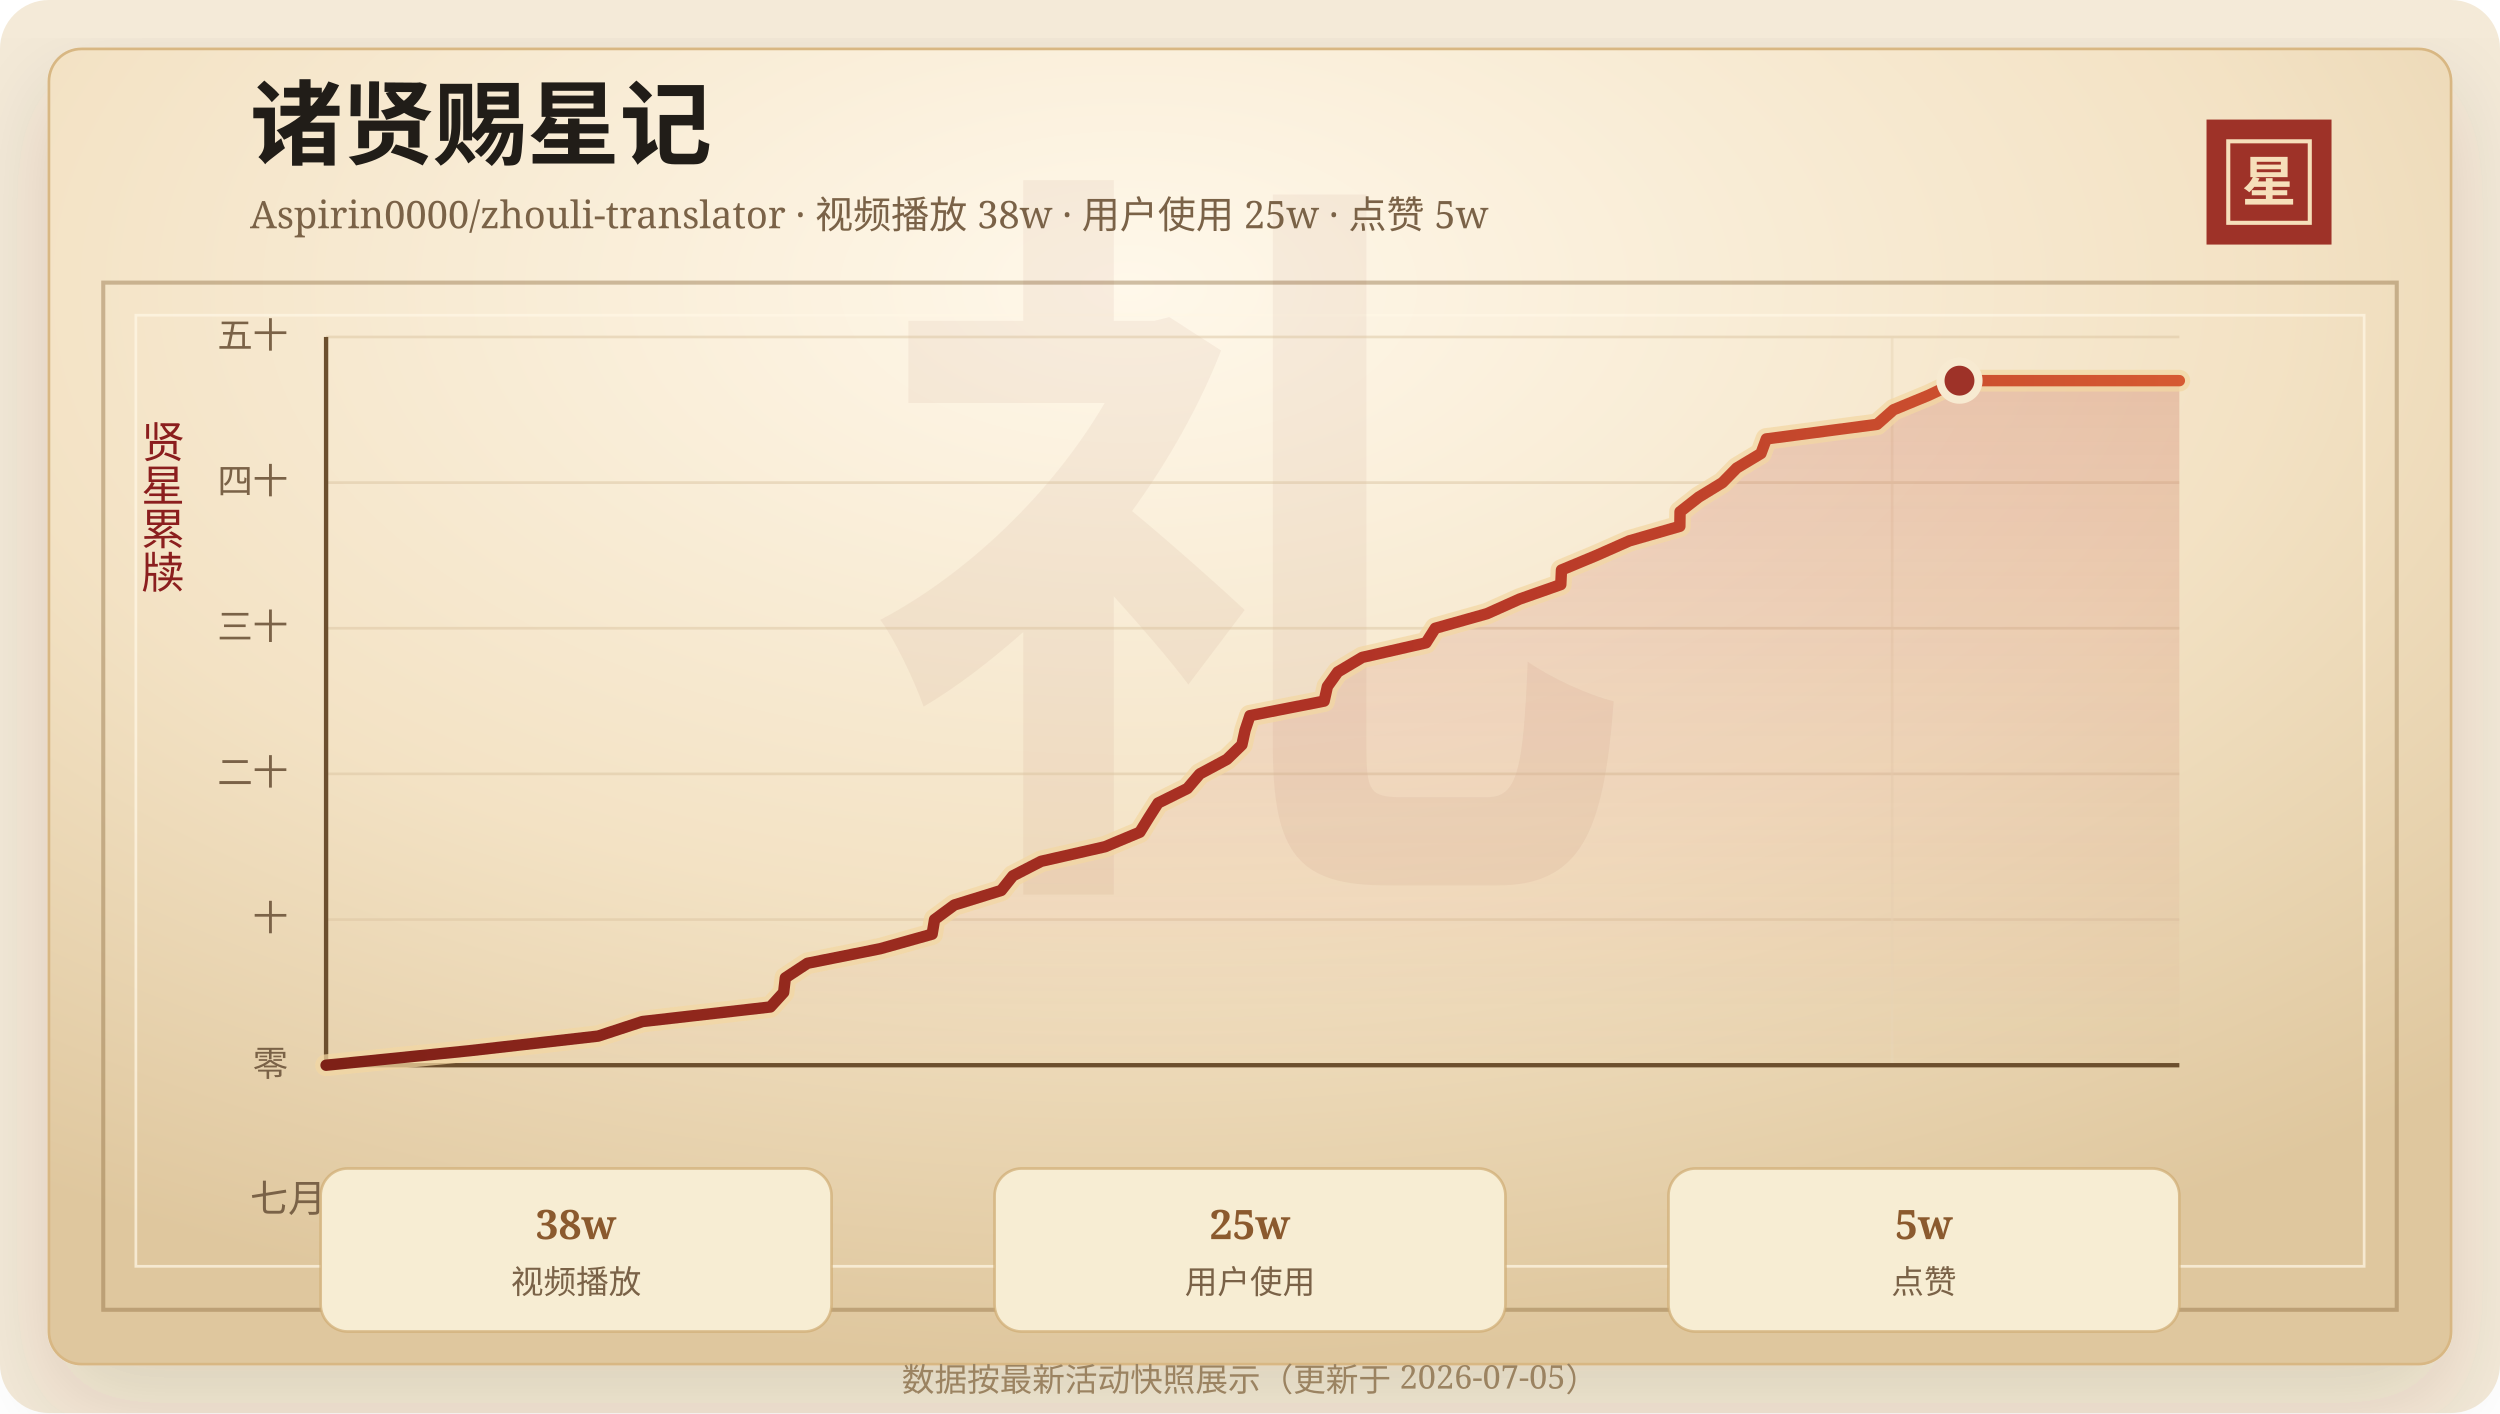
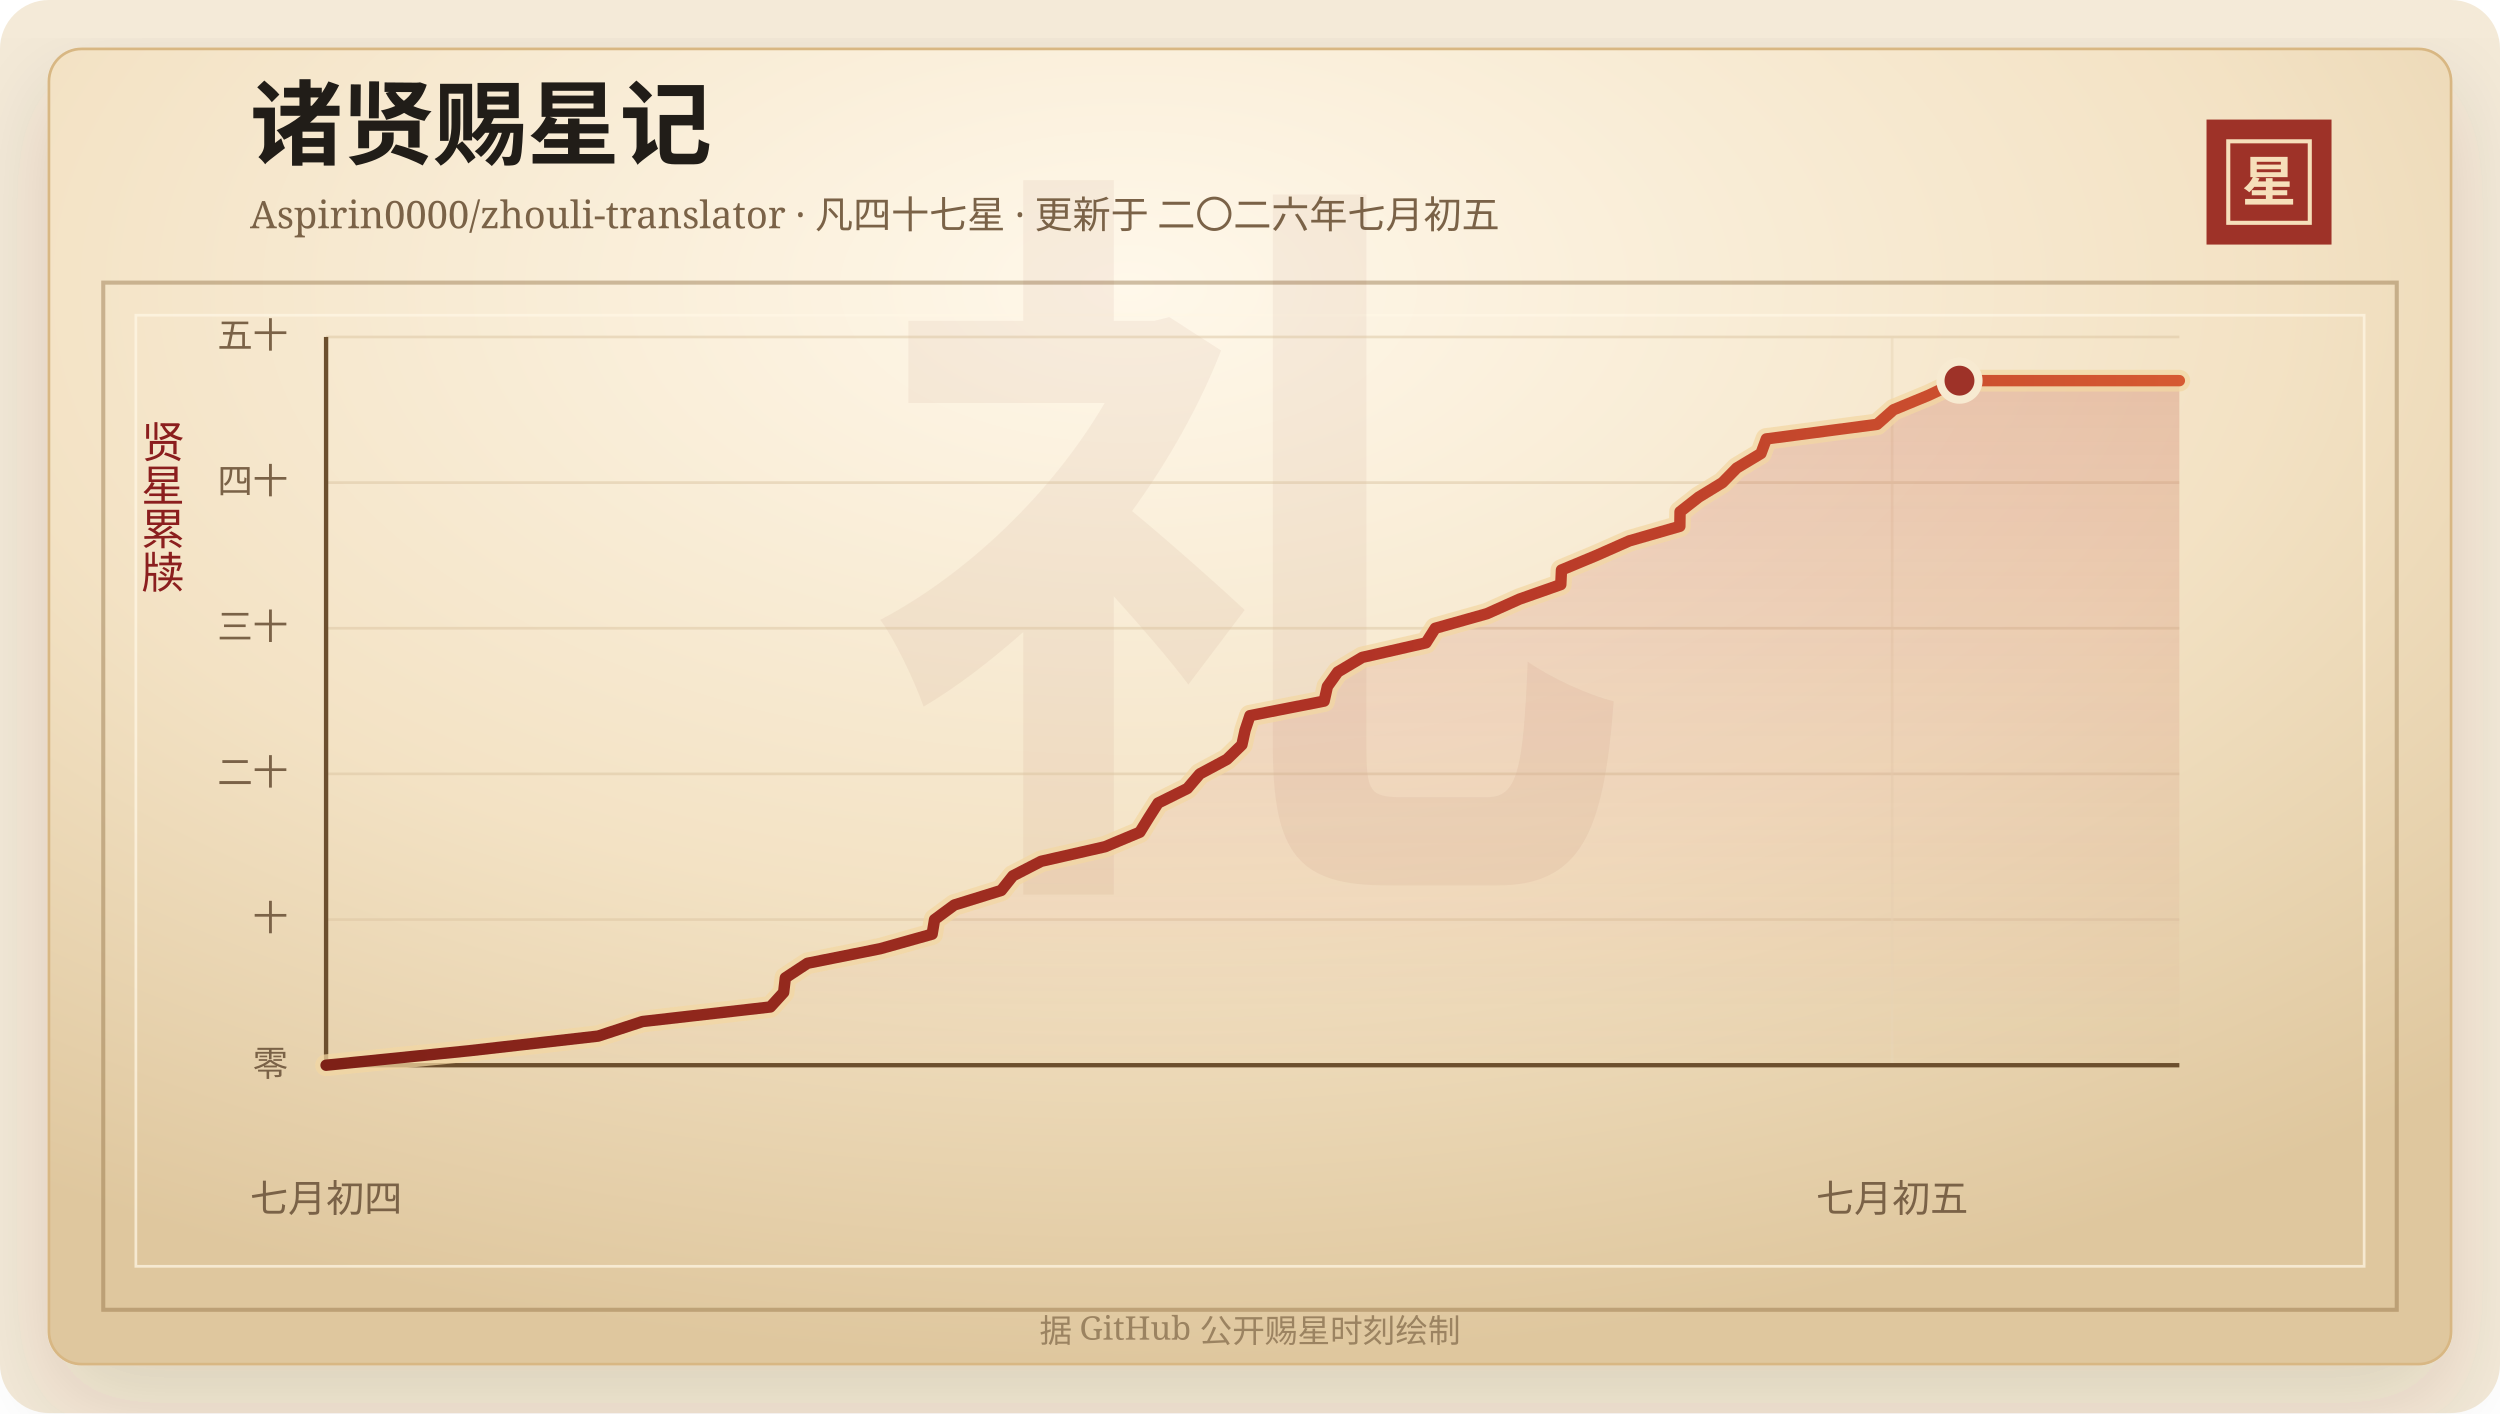
<svg xmlns="http://www.w3.org/2000/svg" width="920" height="520" viewBox="0 0 920 520" role="img" aria-labelledby="title desc">
  <defs>
    <linearGradient id="line" x1="0" x2="1" y1="0" y2="0">
      <stop offset="0%" stop-color="#7d2017" />
      <stop offset="58%" stop-color="#b33426" />
      <stop offset="100%" stop-color="#d65a32" />
    </linearGradient>
    <linearGradient id="area" x1="0" x2="0" y1="0" y2="1">
      <stop offset="0%" stop-color="#b33426" stop-opacity="0.2" />
      <stop offset="100%" stop-color="#b33426" stop-opacity="0" />
    </linearGradient>
    <radialGradient id="paper" cx="45%" cy="18%" r="82%">
      <stop offset="0%" stop-color="#fff8ea" />
      <stop offset="58%" stop-color="#f3e2c4" />
      <stop offset="100%" stop-color="#dfc79e" />
    </radialGradient>
    <filter id="shadow" x="-20%" y="-20%" width="140%" height="140%">
      <feDropShadow dx="0" dy="14" stdDeviation="18" flood-color="#3b2a20" flood-opacity="0.14" />
    </filter>
  </defs>
  <rect width="920" height="520" rx="18" fill="#f4ead8" />
  <rect x="18" y="18" width="884" height="484" rx="12" fill="url(#paper)" stroke="#d8b783" filter="url(#shadow)" />
  <rect x="38" y="104" width="844" height="378" fill="none" stroke="#8c6b3f" stroke-opacity="0.42" stroke-width="1.5" />
  <rect x="50" y="116" width="820" height="350" fill="none" stroke="#fff7e5" stroke-opacity="0.72" />
  <text x="460" y="304" text-anchor="middle" fill="#8c342a" fill-opacity="0.06" font-family="Songti SC, STSong, SimSun, serif" font-size="280" font-weight="700">礼</text>
  <text x="92" y="58" fill="#211d18" font-family="Songti SC, STSong, SimSun, serif" font-size="34" font-weight="700">诸贤赐星记</text>
-   <text x="92" y="84" fill="#7a6247" font-family="Songti SC, STSong, SimSun, serif" font-size="14.0">Aspirin0000/zhouli-translator · 视频播放 38w · 用户使用 25w · 点赞 5w</text>
+   <text x="92" y="84" fill="#7a6247" font-family="Songti SC, STSong, SimSun, serif" font-size="14.0">Aspirin0000/zhouli-translator · 凡四十七星 · 更新于 二〇二六年七月初五</text>
  <rect x="812" y="44" width="46" height="46" fill="#9e3228" />
  <rect x="820" y="52" width="30" height="30" fill="none" stroke="#f6dfba" stroke-width="1.5" />
  <text x="835" y="74" text-anchor="middle" fill="#f6dfba" font-family="Songti SC, STSong, SimSun, serif" font-size="20" font-weight="700">星</text>
  <text x="60" y="166" text-anchor="middle" fill="#8b1e1e" font-family="Songti SC, STSong, SimSun, serif" font-size="16" writing-mode="vertical-rl">贤星累牍</text>
  <line x1="120" y1="392.00" x2="802" y2="392.00" stroke="#d9c29e" stroke-opacity="0.48" />
  <text x="106" y="396.00" text-anchor="end" fill="#7a6247" font-family="Songti SC, STSong, SimSun, serif" font-size="13">零</text>
  <line x1="120" y1="338.40" x2="802" y2="338.40" stroke="#d9c29e" stroke-opacity="0.48" />
  <text x="106" y="342.40" text-anchor="end" fill="#7a6247" font-family="Songti SC, STSong, SimSun, serif" font-size="13">十</text>
  <line x1="120" y1="284.80" x2="802" y2="284.80" stroke="#d9c29e" stroke-opacity="0.48" />
  <text x="106" y="288.80" text-anchor="end" fill="#7a6247" font-family="Songti SC, STSong, SimSun, serif" font-size="13">二十</text>
  <line x1="120" y1="231.20" x2="802" y2="231.20" stroke="#d9c29e" stroke-opacity="0.48" />
  <text x="106" y="235.20" text-anchor="end" fill="#7a6247" font-family="Songti SC, STSong, SimSun, serif" font-size="13">三十</text>
  <line x1="120" y1="177.60" x2="802" y2="177.60" stroke="#d9c29e" stroke-opacity="0.48" />
  <text x="106" y="181.60" text-anchor="end" fill="#7a6247" font-family="Songti SC, STSong, SimSun, serif" font-size="13">四十</text>
  <line x1="120" y1="124.00" x2="802" y2="124.00" stroke="#d9c29e" stroke-opacity="0.48" />
  <text x="106" y="128.00" text-anchor="end" fill="#7a6247" font-family="Songti SC, STSong, SimSun, serif" font-size="13">五十</text>
  <line x1="120.00" y1="124" x2="120.00" y2="392" stroke="#ead6b7" stroke-opacity="0.54" />
  <text x="120.00" y="446" text-anchor="middle" fill="#7a6247" font-family="Songti SC, STSong, SimSun, serif" font-size="14">七月初四</text>
  <line x1="696.30" y1="124" x2="696.30" y2="392" stroke="#ead6b7" stroke-opacity="0.54" />
  <text x="696.30" y="446" text-anchor="middle" fill="#7a6247" font-family="Songti SC, STSong, SimSun, serif" font-size="14">七月初五</text>
  <line x1="120" y1="392" x2="802" y2="392" stroke="#6c4f2e" stroke-width="1.6" />
  <line x1="120" y1="124" x2="120" y2="392" stroke="#6c4f2e" stroke-width="1.6" />
  <polygon points="120.00,392.00 120.00,392.00 172.97,386.64 220.12,381.28 236.45,375.92 283.50,370.56 288.38,365.20 289.01,359.84 297.16,354.48 323.94,349.12 343.02,343.76 343.92,338.40 351.18,333.04 368.46,327.68 372.73,322.32 383.13,316.96 406.64,311.60 419.46,306.24 422.76,300.88 426.18,295.52 436.95,290.16 441.53,284.80 451.51,279.44 457.02,274.08 458.20,268.72 459.98,263.36 487.28,258.00 488.48,252.64 492.31,247.28 501.30,241.92 524.77,236.56 528.17,231.20 547.19,225.84 559.15,220.48 574.37,215.12 574.62,209.76 587.48,204.40 599.59,199.04 618.18,193.68 618.26,188.32 625.10,182.96 633.86,177.60 639.11,172.24 648.03,166.88 650.01,161.52 690.75,156.16 696.81,150.80 709.79,145.44 721.09,140.08 802.00,140.08 802.00,392.00" fill="url(#area)" />
  <polyline points="120.00,392.00 172.97,386.64 220.12,381.28 236.45,375.92 283.50,370.56 288.38,365.20 289.01,359.84 297.16,354.48 323.94,349.12 343.02,343.76 343.92,338.40 351.18,333.04 368.46,327.68 372.73,322.32 383.13,316.96 406.64,311.60 419.46,306.24 422.76,300.88 426.18,295.52 436.95,290.16 441.53,284.80 451.51,279.44 457.02,274.08 458.20,268.72 459.98,263.36 487.28,258.00 488.48,252.64 492.31,247.28 501.30,241.92 524.77,236.56 528.17,231.20 547.19,225.84 559.15,220.48 574.37,215.12 574.62,209.76 587.48,204.40 599.59,199.04 618.18,193.68 618.26,188.32 625.10,182.96 633.86,177.60 639.11,172.24 648.03,166.88 650.01,161.52 690.75,156.16 696.81,150.80 709.79,145.44 721.09,140.08 802.00,140.08" fill="none" stroke="#f3d7a2" stroke-width="8" stroke-linecap="round" stroke-linejoin="round" opacity="0.72" />
  <polyline points="120.00,392.00 172.97,386.64 220.12,381.28 236.45,375.92 283.50,370.56 288.38,365.20 289.01,359.84 297.16,354.48 323.94,349.12 343.02,343.76 343.92,338.40 351.18,333.04 368.46,327.68 372.73,322.32 383.13,316.96 406.64,311.60 419.46,306.24 422.76,300.88 426.18,295.52 436.95,290.16 441.53,284.80 451.51,279.44 457.02,274.08 458.20,268.72 459.98,263.36 487.28,258.00 488.48,252.64 492.31,247.28 501.30,241.92 524.77,236.56 528.17,231.20 547.19,225.84 559.15,220.48 574.37,215.12 574.62,209.76 587.48,204.40 599.59,199.04 618.18,193.68 618.26,188.32 625.10,182.96 633.86,177.60 639.11,172.24 648.03,166.88 650.01,161.52 690.75,156.16 696.81,150.80 709.79,145.44 721.09,140.08 802.00,140.08" fill="none" stroke="url(#line)" stroke-width="4.2" stroke-linecap="round" stroke-linejoin="round" />
  <circle cx="721.09" cy="140.08" r="7" fill="#9e3228" stroke="#f7ead1" stroke-width="3" />
-   <g>
-     <rect x="118" y="430" width="188" height="60" rx="10" fill="#f7edd3" stroke="#cfab73" stroke-opacity="0.7" />
-     <text x="212" y="456" text-anchor="middle" fill="#8b5a2e" font-family="Songti SC, STSong, SimSun, serif" font-size="15" font-weight="700">38w</text>
-     <text x="212" y="476" text-anchor="middle" fill="#7a6247" font-family="Songti SC, STSong, SimSun, serif" font-size="12">视频播放</text>
-     <rect x="366" y="430" width="188" height="60" rx="10" fill="#f7edd3" stroke="#cfab73" stroke-opacity="0.7" />
-     <text x="460" y="456" text-anchor="middle" fill="#8b5a2e" font-family="Songti SC, STSong, SimSun, serif" font-size="15" font-weight="700">25w</text>
-     <text x="460" y="476" text-anchor="middle" fill="#7a6247" font-family="Songti SC, STSong, SimSun, serif" font-size="12">用户使用</text>
-     <rect x="614" y="430" width="188" height="60" rx="10" fill="#f7edd3" stroke="#cfab73" stroke-opacity="0.7" />
-     <text x="708" y="456" text-anchor="middle" fill="#8b5a2e" font-family="Songti SC, STSong, SimSun, serif" font-size="15" font-weight="700">5w</text>
-     <text x="708" y="476" text-anchor="middle" fill="#7a6247" font-family="Songti SC, STSong, SimSun, serif" font-size="12">点赞</text>
-   </g>
-   <text x="460" y="512" text-anchor="middle" fill="#9b8361" font-family="Songti SC, STSong, SimSun, serif" font-size="12">数据按最新活动快照展示（更新于 2026-07-05）</text>
+   <text x="460" y="494" text-anchor="middle" fill="#9b8361" font-family="Songti SC, STSong, SimSun, serif" font-size="12">据 GitHub 公开赐星时刻绘制</text>
</svg>
